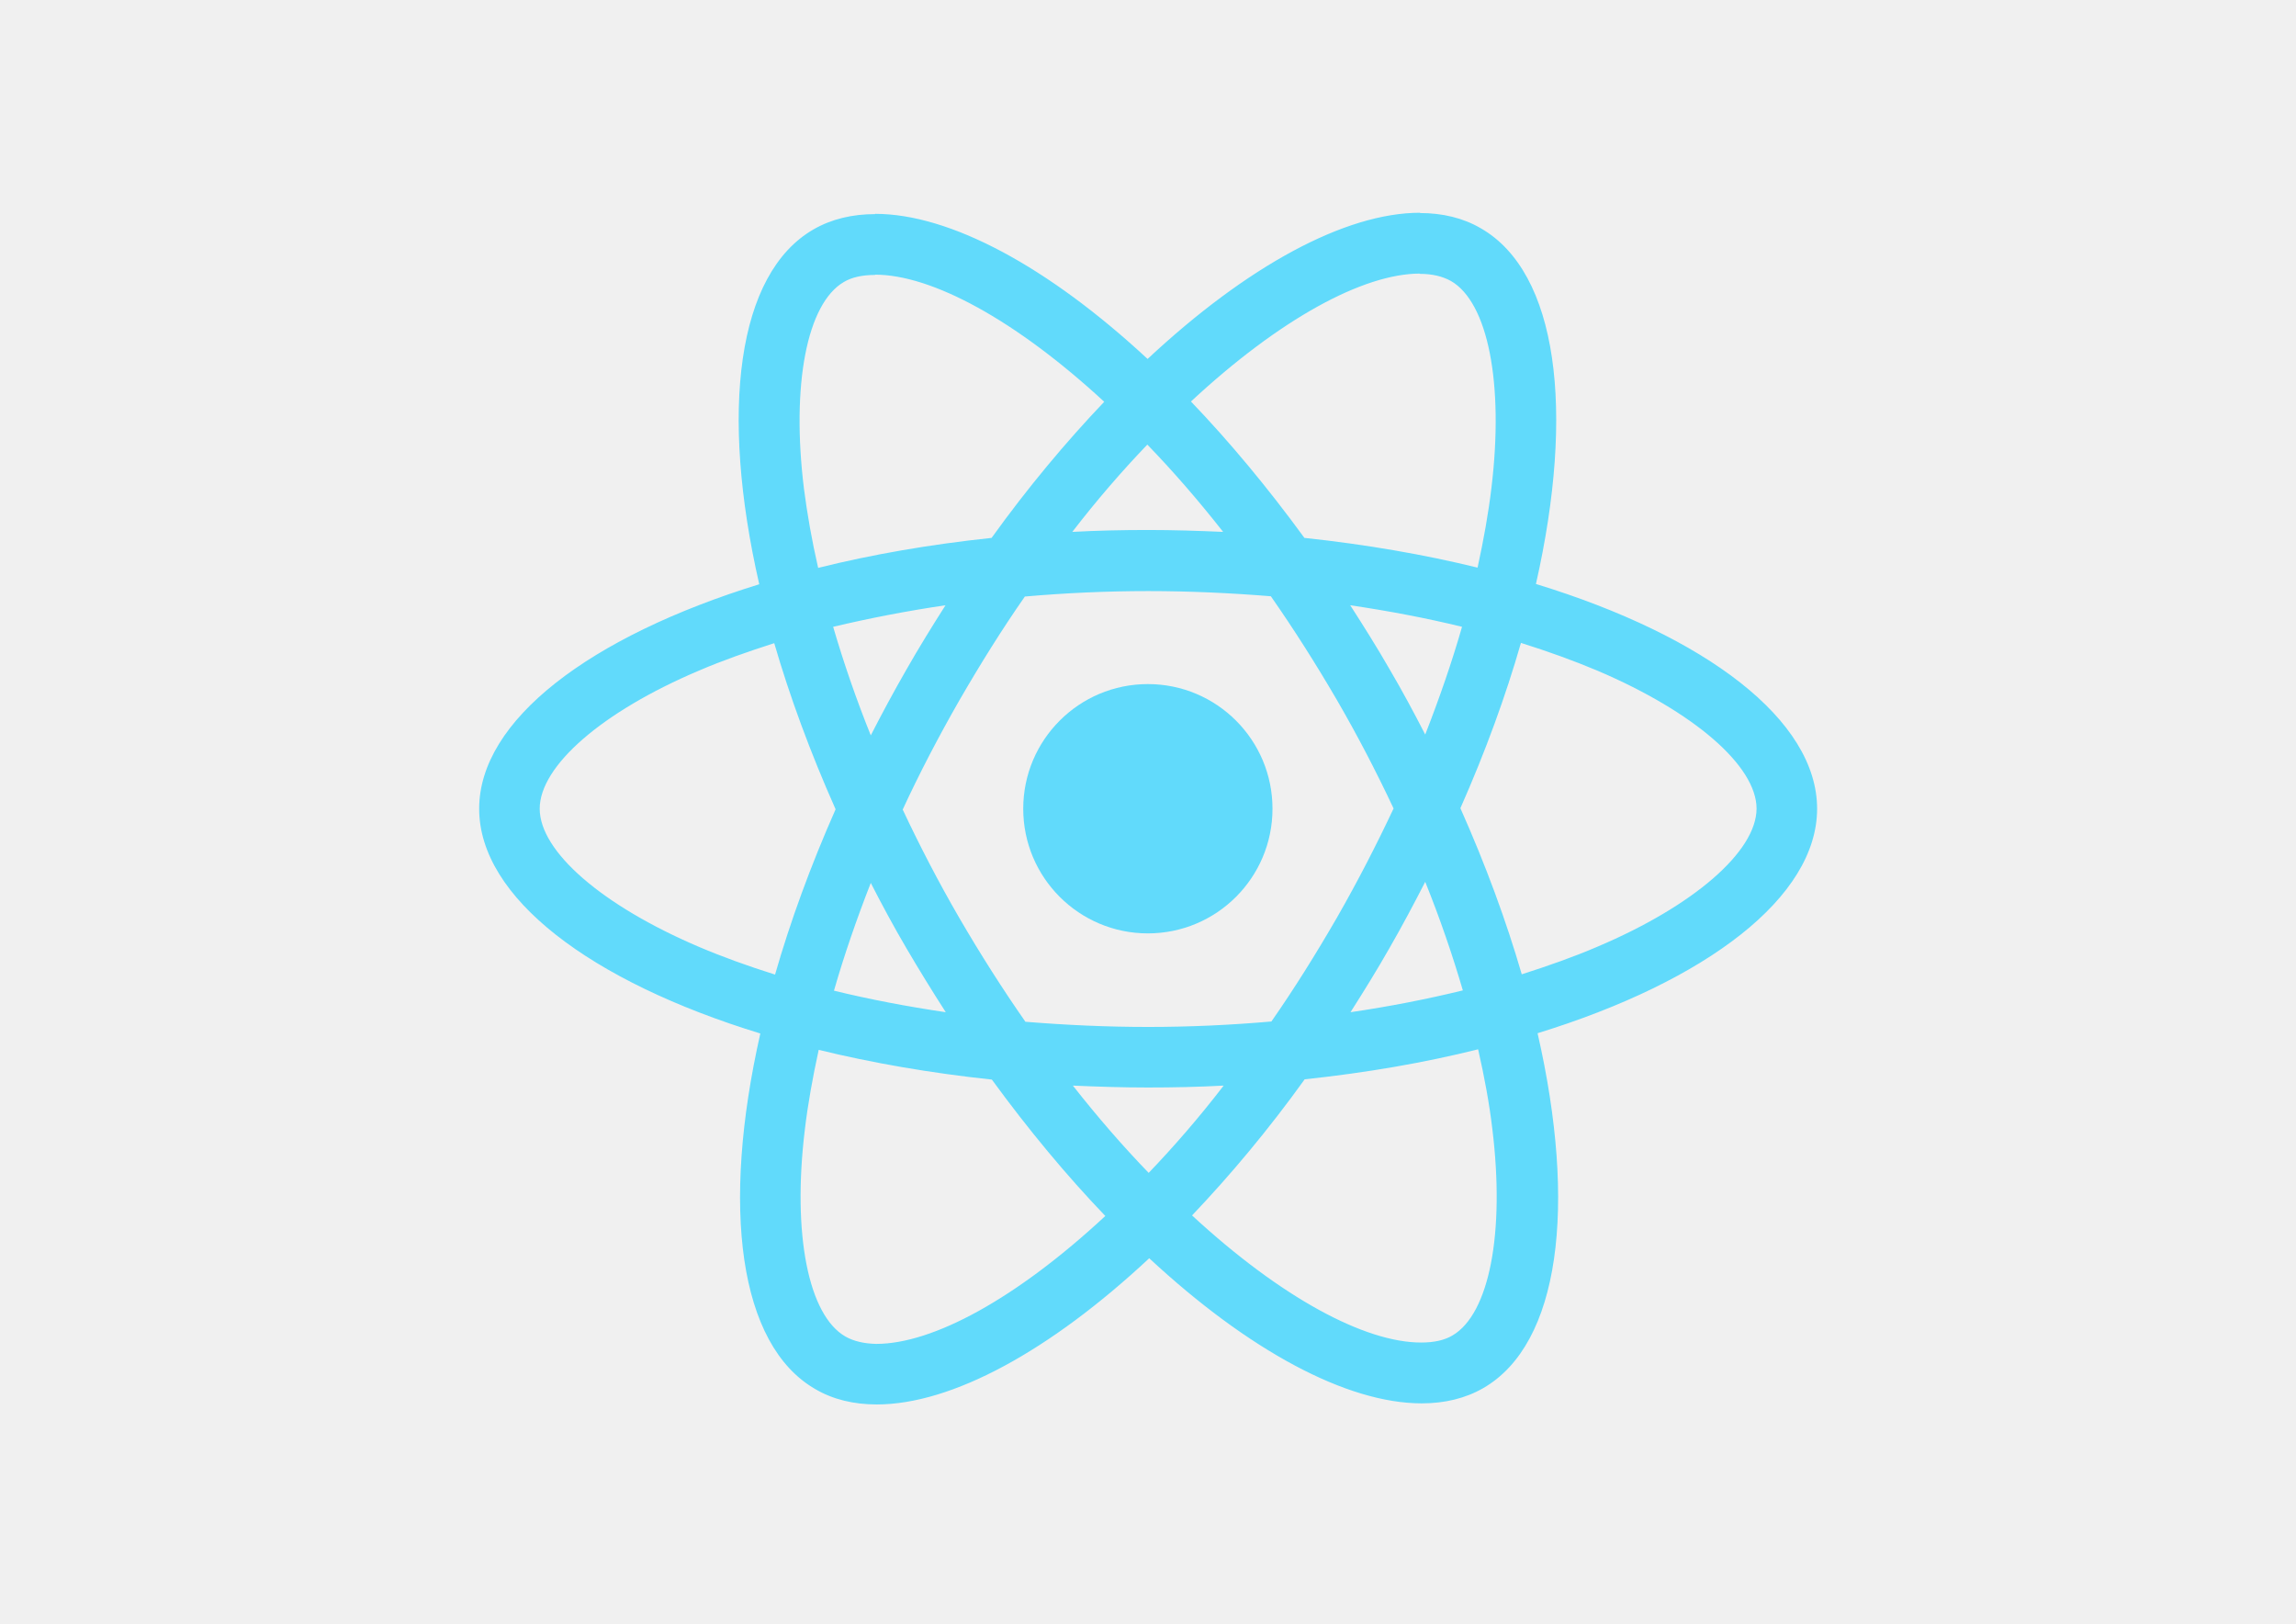
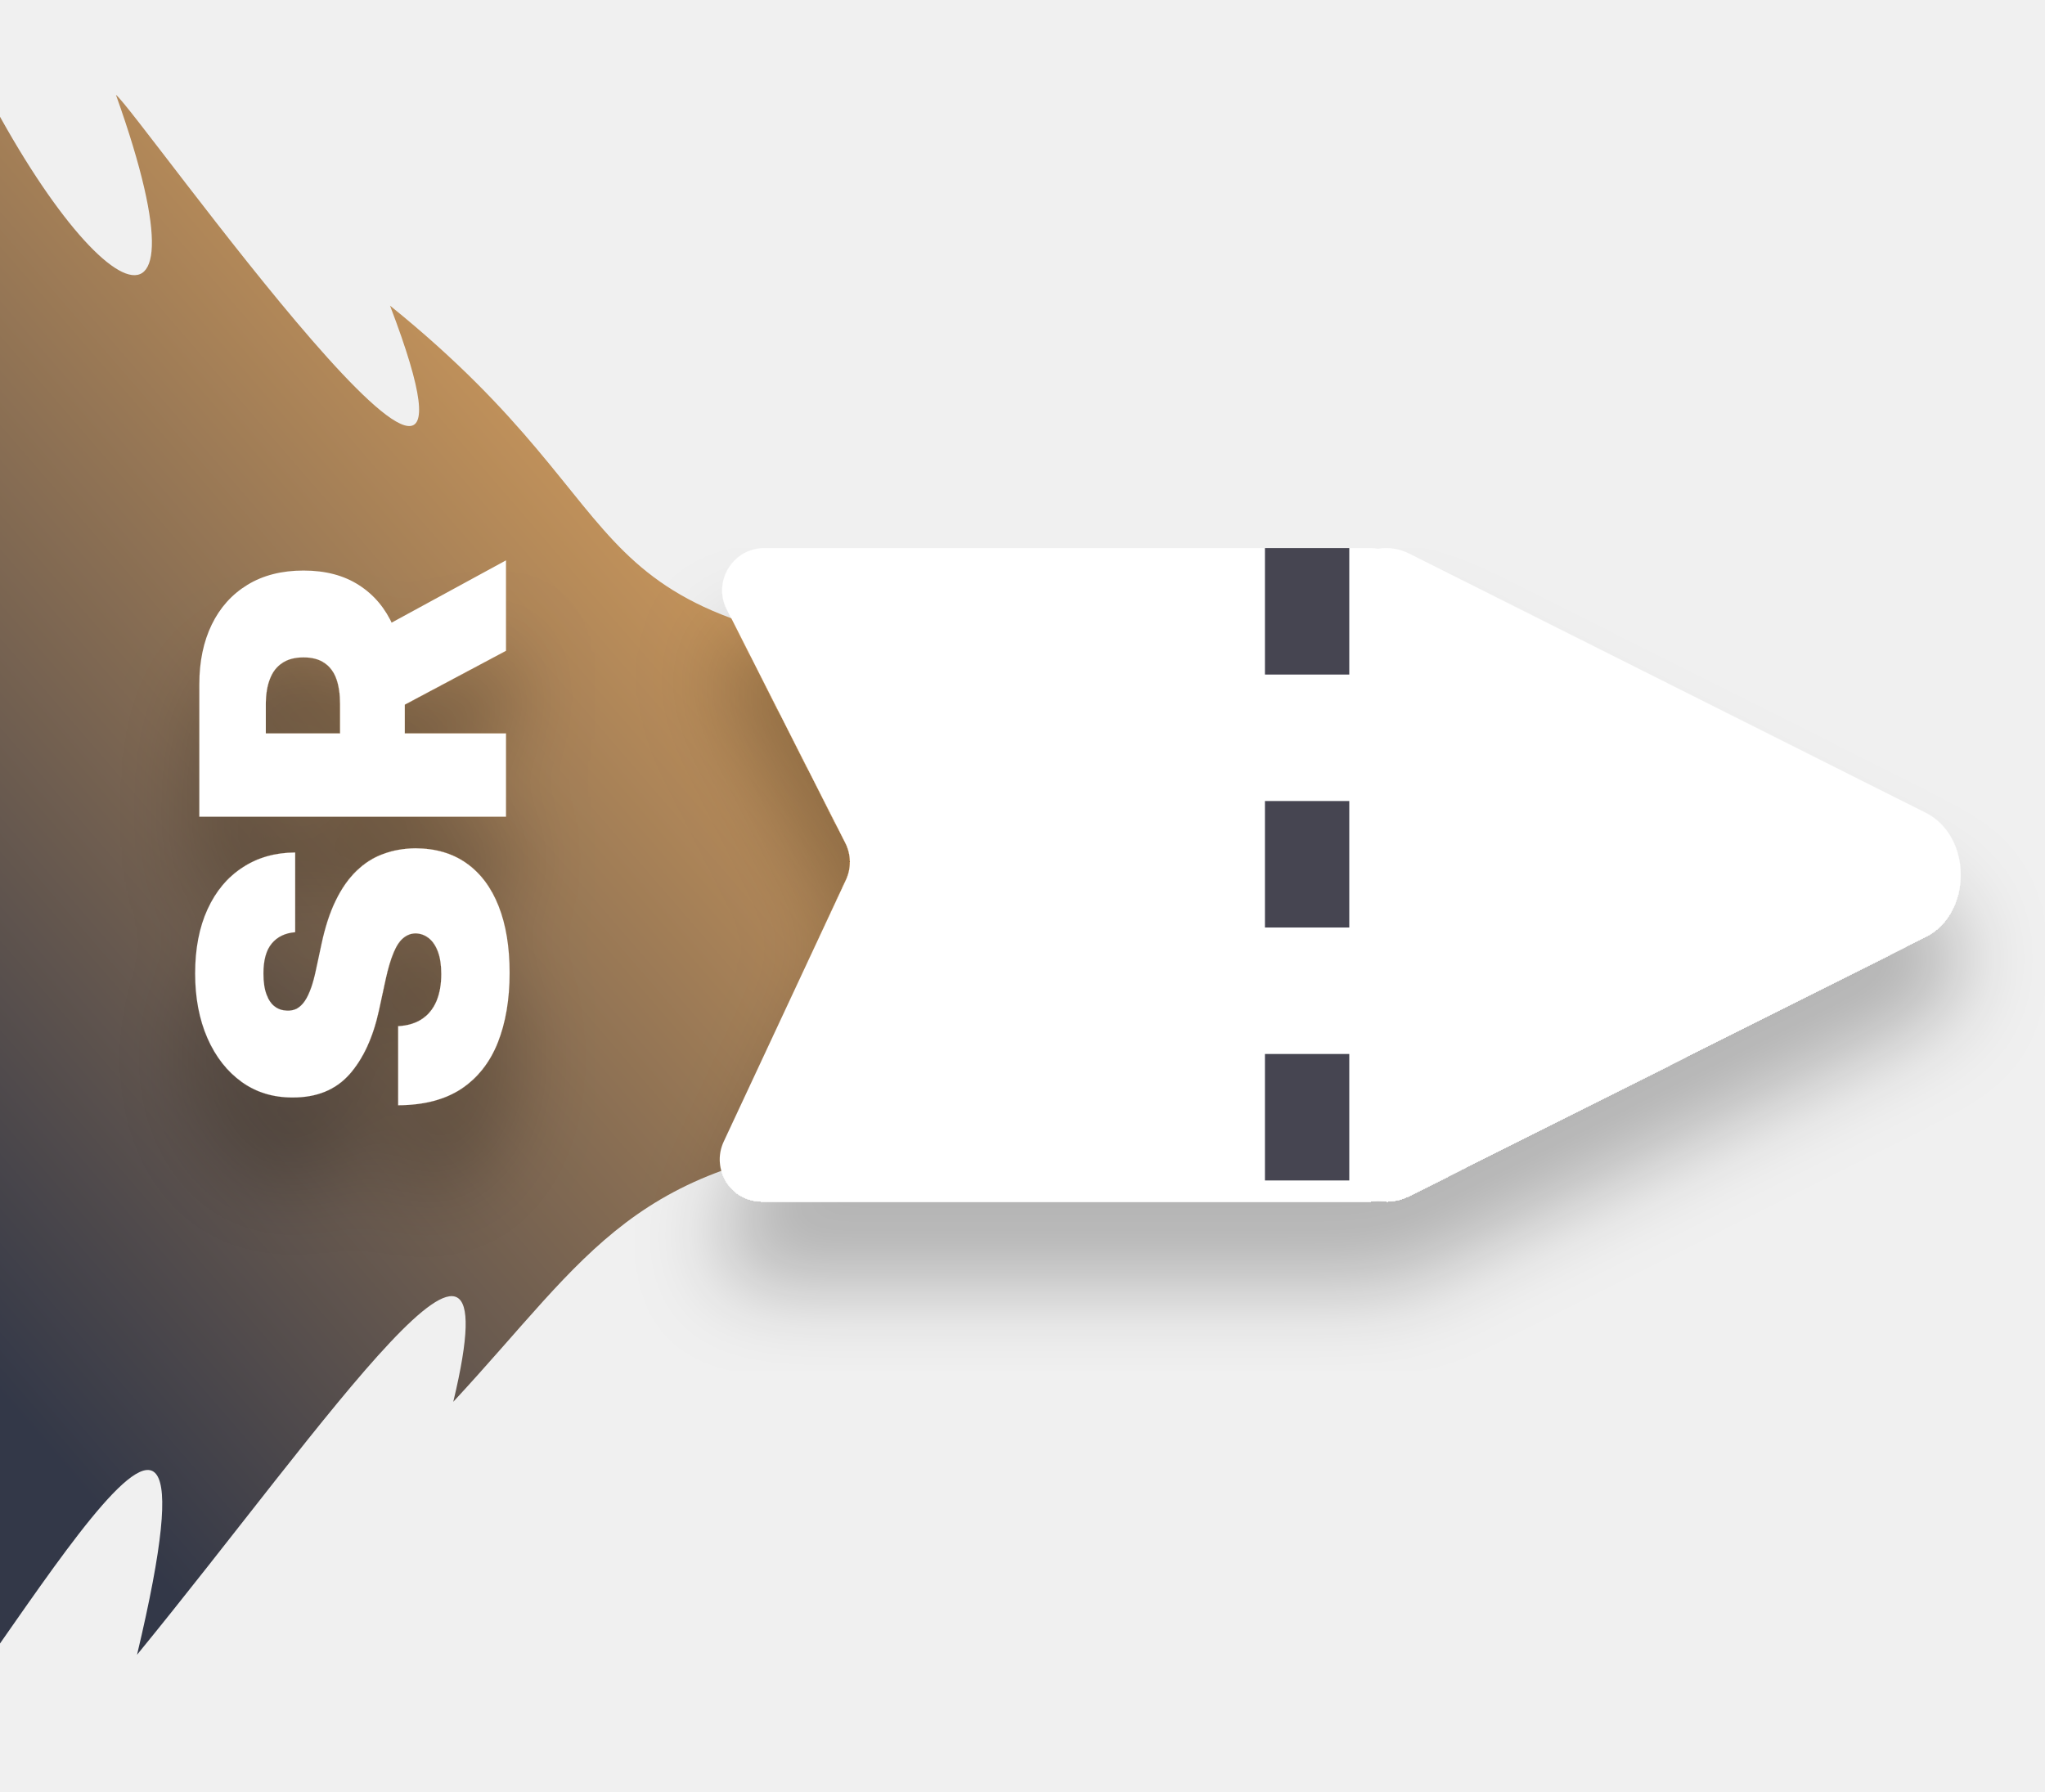
- <svg xmlns="http://www.w3.org/2000/svg" viewBox="0 0 841.9 595.3">
-   <g fill="#61DAFB">
-     <path d="M666.3 296.5c0-32.5-40.7-63.3-103.1-82.4 14.4-63.6 8-114.2-20.2-130.4-6.5-3.8-14.1-5.6-22.4-5.6v22.3c4.6 0 8.3.9 11.4 2.6 13.6 7.8 19.5 37.5 14.9 75.7-1.1 9.4-2.9 19.3-5.1 29.4-19.6-4.8-41-8.5-63.5-10.9-13.5-18.5-27.5-35.3-41.6-50 32.6-30.3 63.2-46.9 84-46.9V78c-27.5 0-63.5 19.6-99.9 53.6-36.4-33.8-72.4-53.2-99.9-53.2v22.3c20.7 0 51.4 16.5 84 46.6-14 14.7-28 31.4-41.3 49.9-22.6 2.4-44 6.1-63.6 11-2.3-10-4-19.7-5.2-29-4.7-38.2 1.1-67.9 14.6-75.8 3-1.8 6.9-2.6 11.5-2.6V78.5c-8.4 0-16 1.8-22.6 5.6-28.1 16.2-34.4 66.7-19.9 130.1-62.2 19.2-102.7 49.9-102.7 82.3 0 32.5 40.7 63.3 103.1 82.4-14.4 63.6-8 114.2 20.2 130.4 6.5 3.8 14.1 5.6 22.5 5.6 27.5 0 63.5-19.6 99.9-53.6 36.4 33.8 72.4 53.2 99.9 53.2 8.4 0 16-1.8 22.6-5.6 28.1-16.2 34.4-66.7 19.9-130.1 62-19.1 102.5-49.9 102.5-82.3zm-130.2-66.7c-3.7 12.9-8.3 26.2-13.5 39.5-4.1-8-8.4-16-13.1-24-4.6-8-9.5-15.8-14.4-23.4 14.2 2.1 27.9 4.7 41 7.9zm-45.8 106.5c-7.8 13.5-15.8 26.3-24.1 38.2-14.9 1.3-30 2-45.2 2-15.1 0-30.2-.7-45-1.9-8.3-11.9-16.4-24.6-24.2-38-7.6-13.1-14.5-26.4-20.8-39.8 6.2-13.4 13.2-26.8 20.7-39.9 7.8-13.5 15.8-26.3 24.1-38.2 14.9-1.3 30-2 45.2-2 15.1 0 30.2.7 45 1.9 8.3 11.9 16.4 24.6 24.2 38 7.6 13.1 14.5 26.4 20.8 39.8-6.3 13.4-13.2 26.8-20.7 39.9zm32.3-13c5.4 13.4 10 26.8 13.8 39.8-13.1 3.2-26.9 5.9-41.2 8 4.9-7.7 9.8-15.6 14.4-23.7 4.6-8 8.9-16.1 13-24.1zM421.2 430c-9.3-9.6-18.6-20.3-27.8-32 9 .4 18.2.7 27.5.7 9.4 0 18.7-.2 27.8-.7-9 11.7-18.3 22.4-27.5 32zm-74.4-58.9c-14.2-2.1-27.9-4.7-41-7.9 3.7-12.9 8.3-26.2 13.5-39.5 4.1 8 8.4 16 13.1 24 4.7 8 9.5 15.8 14.4 23.4zM420.7 163c9.3 9.6 18.6 20.3 27.8 32-9-.4-18.2-.7-27.5-.7-9.4 0-18.7.2-27.8.7 9-11.7 18.3-22.4 27.5-32zm-74 58.9c-4.9 7.7-9.8 15.6-14.4 23.7-4.6 8-8.9 16-13 24-5.4-13.4-10-26.8-13.8-39.8 13.1-3.1 26.9-5.8 41.2-7.9zm-90.5 125.2c-35.4-15.1-58.3-34.9-58.3-50.6 0-15.7 22.9-35.6 58.3-50.6 8.6-3.7 18-7 27.7-10.1 5.7 19.6 13.2 40 22.5 60.9-9.2 20.8-16.6 41.1-22.2 60.6-9.9-3.1-19.3-6.5-28-10.2zM310 490c-13.6-7.8-19.5-37.5-14.9-75.7 1.1-9.4 2.9-19.3 5.1-29.4 19.6 4.8 41 8.5 63.5 10.9 13.5 18.5 27.5 35.3 41.6 50-32.6 30.3-63.2 46.9-84 46.9-4.5-.1-8.3-1-11.3-2.7zm237.2-76.2c4.7 38.2-1.1 67.9-14.6 75.8-3 1.8-6.9 2.6-11.5 2.6-20.7 0-51.4-16.5-84-46.6 14-14.7 28-31.4 41.3-49.9 22.6-2.4 44-6.1 63.6-11 2.3 10.1 4.1 19.8 5.2 29.1zm38.5-66.7c-8.6 3.7-18 7-27.7 10.1-5.7-19.6-13.2-40-22.5-60.9 9.2-20.8 16.6-41.1 22.2-60.6 9.9 3.1 19.3 6.5 28.1 10.2 35.4 15.1 58.3 34.9 58.3 50.6-.1 15.7-23 35.6-58.4 50.6zM320.8 78.4z" />
-     <circle cx="420.9" cy="296.5" r="45.7" />
-     <path d="M520.5 78.1z" />
+ <svg xmlns="http://www.w3.org/2000/svg" width="97" height="85" viewBox="0 0 97 85" fill="none">
+   <path d="M18.5 14.5C31.5 25 26 29.5 46 31.5C45.5 38.333 47.552 53.537 42 54C30 55 28 59.5 21.5 66.5C24.5 54 15.5 67.5 6.5 78.5C11.5 57.5 -0.502 80.284 -5 84.5C-5.167 59 -4.618 -4.266 -2.5 0.5C3.5 14 10.5 18.5 5.5 4.5C6.469 5.204 25 31.5 18.5 14.5Z" fill="url(#paint0_linear_39_2)" />
+   <g filter="url(#filter0_d_39_2)">
+     <path d="M14 44.222C13.527 44.26 13.157 44.437 12.892 44.754C12.627 45.067 12.494 45.543 12.494 46.182C12.494 46.589 12.544 46.923 12.643 47.183C12.738 47.439 12.868 47.628 13.034 47.751C13.2 47.874 13.389 47.938 13.602 47.943C13.777 47.953 13.936 47.922 14.078 47.851C14.215 47.775 14.341 47.657 14.454 47.496C14.563 47.335 14.663 47.129 14.753 46.878C14.843 46.627 14.923 46.329 14.994 45.983L15.25 44.79C15.421 43.985 15.645 43.296 15.925 42.723C16.204 42.15 16.533 41.681 16.912 41.317C17.286 40.952 17.707 40.685 18.176 40.514C18.645 40.339 19.156 40.249 19.71 40.244C20.667 40.249 21.476 40.488 22.139 40.962C22.802 41.435 23.306 42.112 23.652 42.993C23.998 43.869 24.171 44.922 24.171 46.153C24.171 47.418 23.983 48.521 23.609 49.463C23.235 50.401 22.66 51.13 21.884 51.651C21.102 52.167 20.103 52.427 18.886 52.432V48.682C19.331 48.658 19.706 48.547 20.009 48.348C20.312 48.149 20.541 47.87 20.697 47.51C20.854 47.145 20.932 46.712 20.932 46.21C20.932 45.789 20.88 45.436 20.776 45.152C20.671 44.868 20.527 44.653 20.342 44.506C20.158 44.359 19.947 44.283 19.71 44.278C19.488 44.283 19.294 44.356 19.128 44.499C18.957 44.636 18.806 44.863 18.673 45.18C18.536 45.498 18.408 45.926 18.29 46.466L17.977 47.915C17.698 49.203 17.232 50.218 16.578 50.962C15.92 51.7 15.023 52.067 13.886 52.062C12.963 52.067 12.156 51.821 11.464 51.324C10.768 50.822 10.226 50.128 9.838 49.243C9.45 48.353 9.256 47.332 9.256 46.182C9.256 45.008 9.452 43.992 9.845 43.135C10.238 42.278 10.792 41.617 11.507 41.153C12.217 40.685 13.048 40.448 14 40.443V44.222ZM24 38.742H9.455V32.464C9.455 31.384 9.651 30.44 10.044 29.63C10.437 28.82 11.003 28.191 11.742 27.741C12.48 27.291 13.366 27.066 14.398 27.066C15.439 27.066 16.318 27.298 17.033 27.762C17.748 28.221 18.287 28.868 18.652 29.701C19.017 30.53 19.199 31.498 19.199 32.606V36.356H16.131V33.401C16.131 32.937 16.074 32.542 15.96 32.215C15.842 31.884 15.655 31.63 15.399 31.455C15.143 31.275 14.81 31.185 14.398 31.185C13.981 31.185 13.643 31.275 13.382 31.455C13.117 31.63 12.923 31.884 12.8 32.215C12.672 32.542 12.608 32.937 12.608 33.401V34.793H24V38.742ZM17.324 30.22L24 26.583V30.873L17.324 34.424V30.22Z" fill="white" />
  </g>
+   <g filter="url(#filter1_d_39_2)">
+     <path d="M91.335 38.555C93.555 39.669 93.555 43.331 91.335 44.445L66.848 56.734C65.029 57.648 63 56.095 63 53.789V29.211C63 26.905 65.029 25.352 66.848 26.266L91.335 38.555Z" fill="white" />
+     <path d="M65 26C66.105 26 67 26.895 67 28V55C67 56.105 66.105 57 65 57H36.142C34.678 57 33.71 55.48 34.33 54.154L40.126 41.743C40.386 41.186 40.376 40.54 40.098 39.992L34.474 28.905C33.799 27.574 34.765 26 36.257 26H65Z" fill="white" />
+   </g>
+   <path d="M62 26L62 57" stroke="#464551" stroke-width="4" stroke-dasharray="6 6" />
+   <defs>
+     <filter id="filter0_d_39_2" x="5.256" y="26.583" width="22.915" height="33.849" filterUnits="userSpaceOnUse" color-interpolation-filters="sRGB">
+       <feFlood flood-opacity="0" result="BackgroundImageFix" />
+       <feColorMatrix in="SourceAlpha" type="matrix" values="0 0 0 0 0 0 0 0 0 0 0 0 0 0 0 0 0 0 127 0" result="hardAlpha" />
+       <feOffset dy="4" />
+       <feGaussianBlur stdDeviation="2" />
+       <feComposite in2="hardAlpha" operator="out" />
+       <feColorMatrix type="matrix" values="0 0 0 0 0 0 0 0 0 0 0 0 0 0 0 0 0 0 0.25 0" />
+       <feBlend mode="normal" in2="BackgroundImageFix" result="effect1_dropShadow_39_2" />
+       <feBlend mode="normal" in="SourceGraphic" in2="effect1_dropShadow_39_2" result="shape" />
+     </filter>
+     <filter id="filter1_d_39_2" x="30.139" y="26" width="66.861" height="39" filterUnits="userSpaceOnUse" color-interpolation-filters="sRGB">
+       <feFlood flood-opacity="0" result="BackgroundImageFix" />
+       <feColorMatrix in="SourceAlpha" type="matrix" values="0 0 0 0 0 0 0 0 0 0 0 0 0 0 0 0 0 0 127 0" result="hardAlpha" />
+       <feOffset dy="4" />
+       <feGaussianBlur stdDeviation="2" />
+       <feComposite in2="hardAlpha" operator="out" />
+       <feColorMatrix type="matrix" values="0 0 0 0 0 0 0 0 0 0 0 0 0 0 0 0 0 0 0.25 0" />
+       <feBlend mode="normal" in2="BackgroundImageFix" result="effect1_dropShadow_39_2" />
+       <feBlend mode="normal" in="SourceGraphic" in2="effect1_dropShadow_39_2" result="shape" />
+     </filter>
+     <linearGradient id="paint0_linear_39_2" x1="46" y1="37.5" x2="5.5" y2="72.5" gradientUnits="userSpaceOnUse">
+       <stop stop-color="#CD995C" />
+       <stop offset="1" stop-color="#333848" />
+     </linearGradient>
+   </defs>
</svg>
